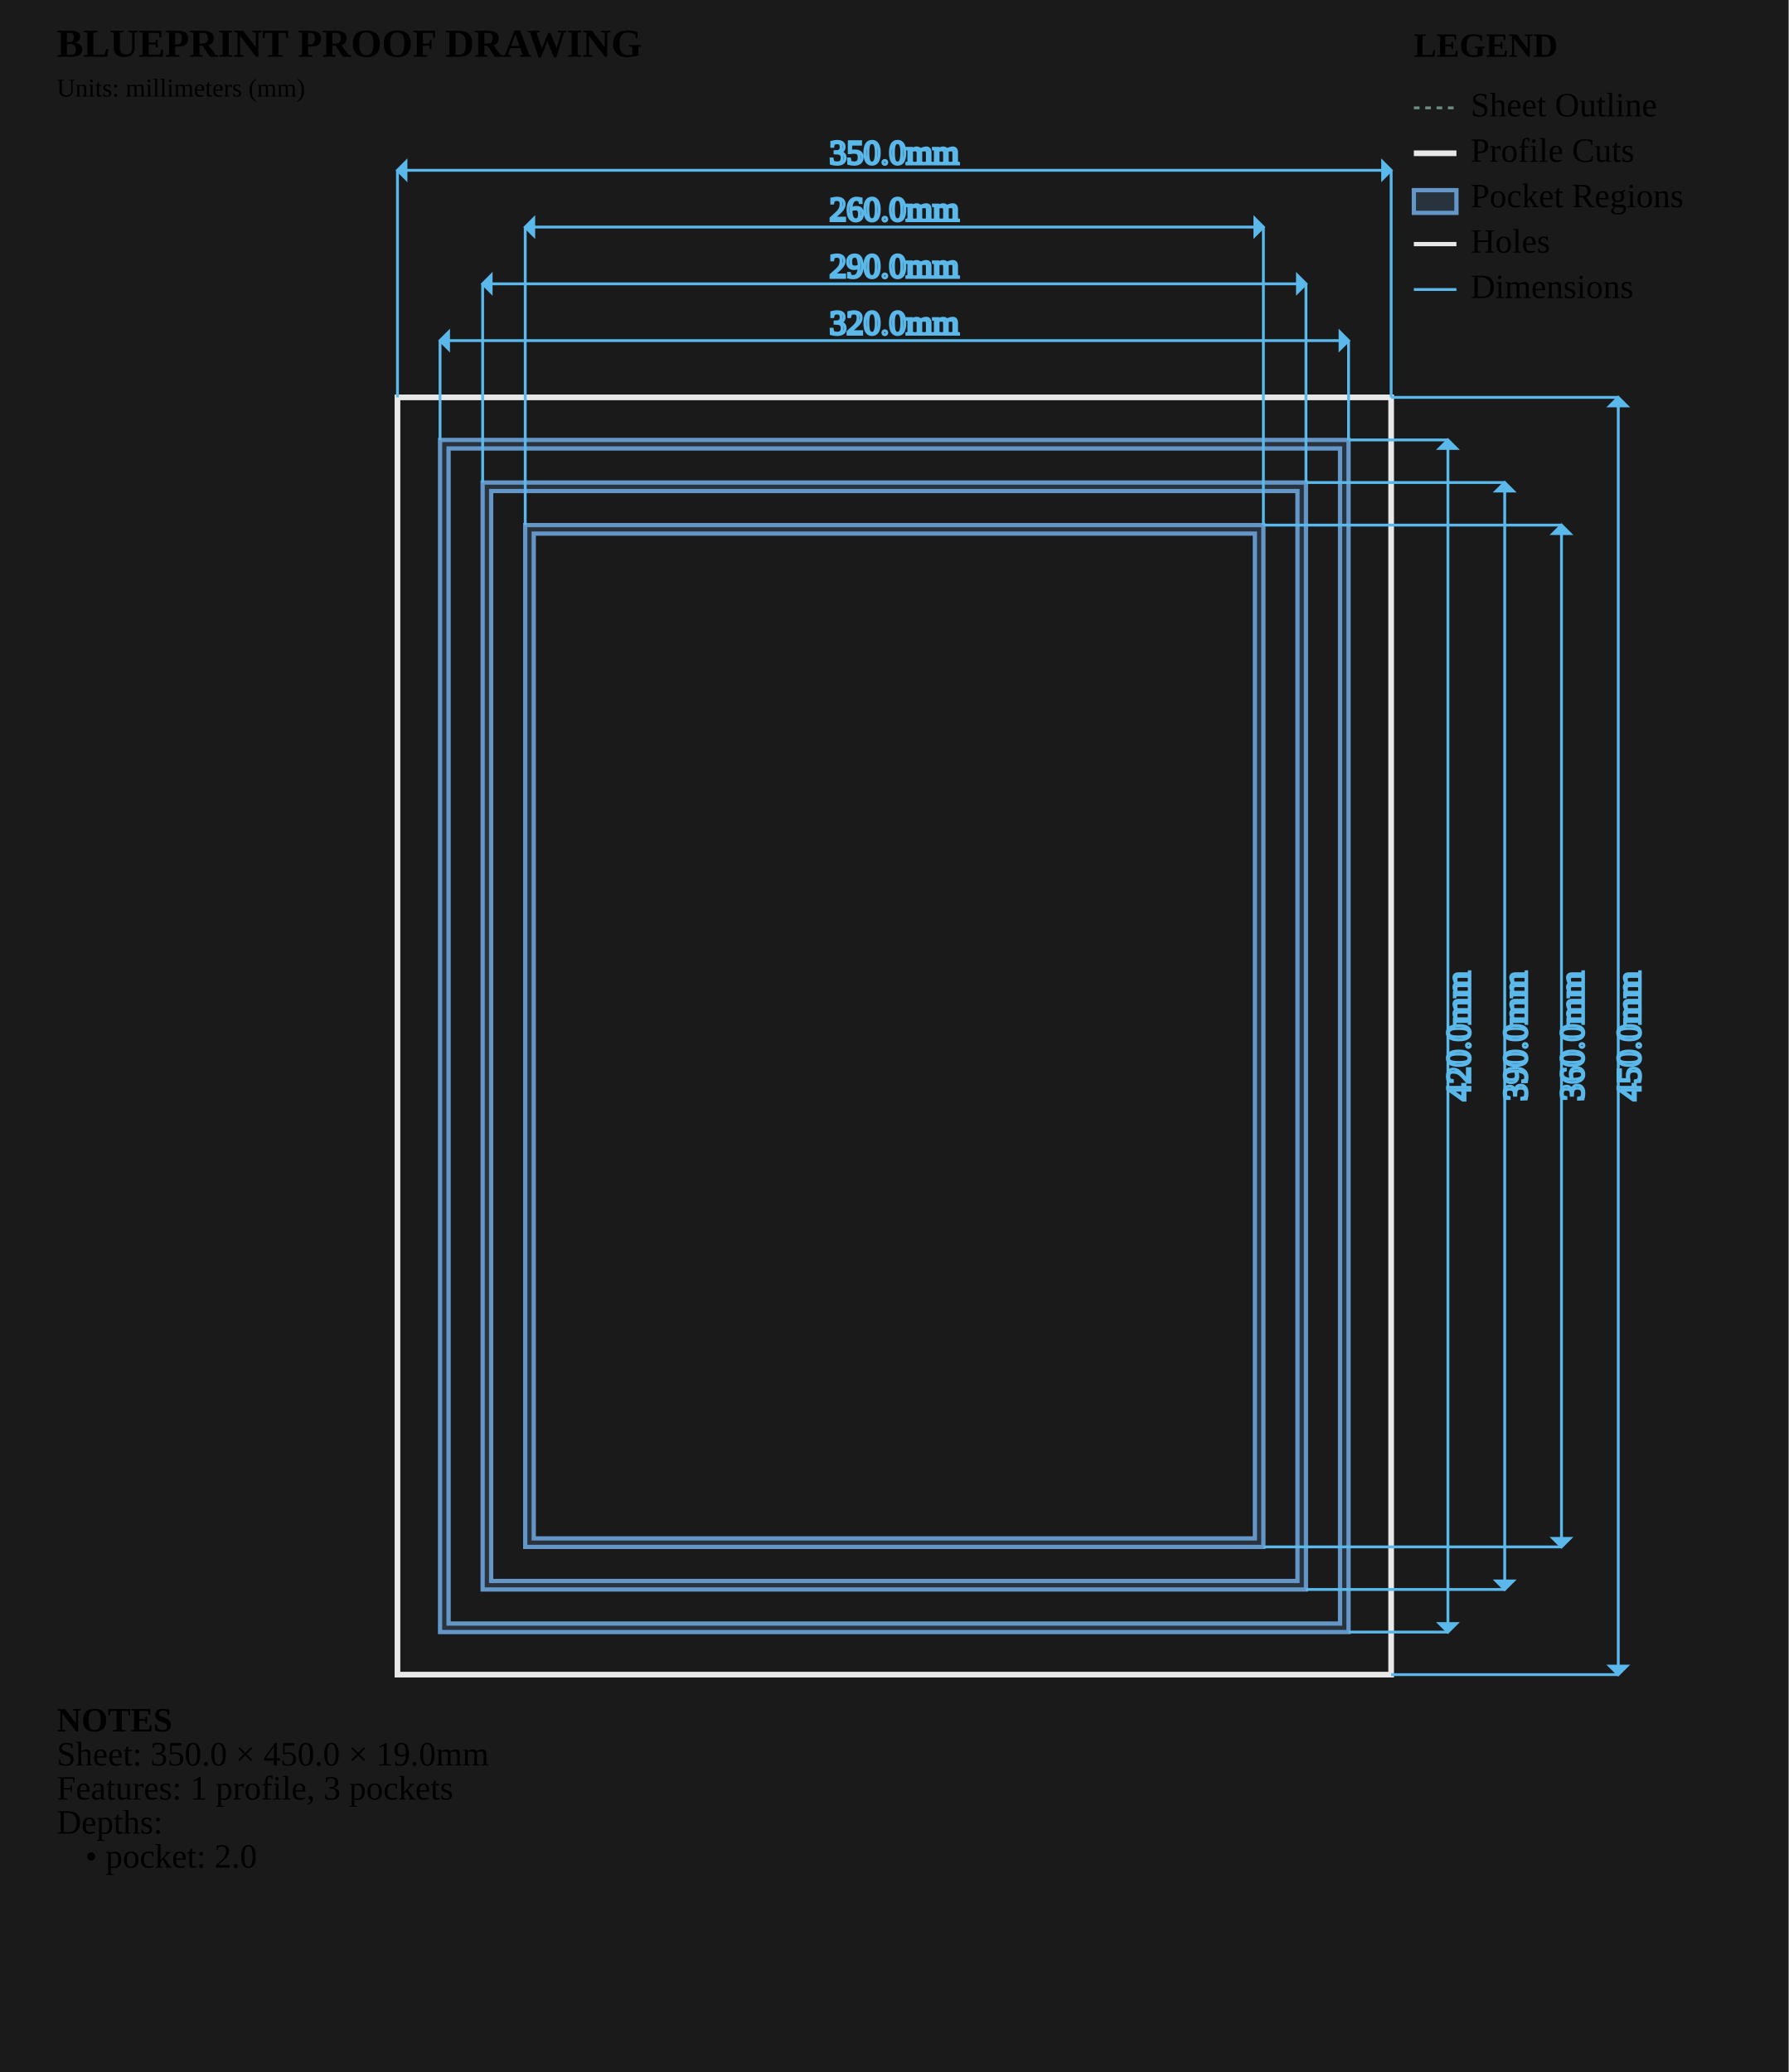
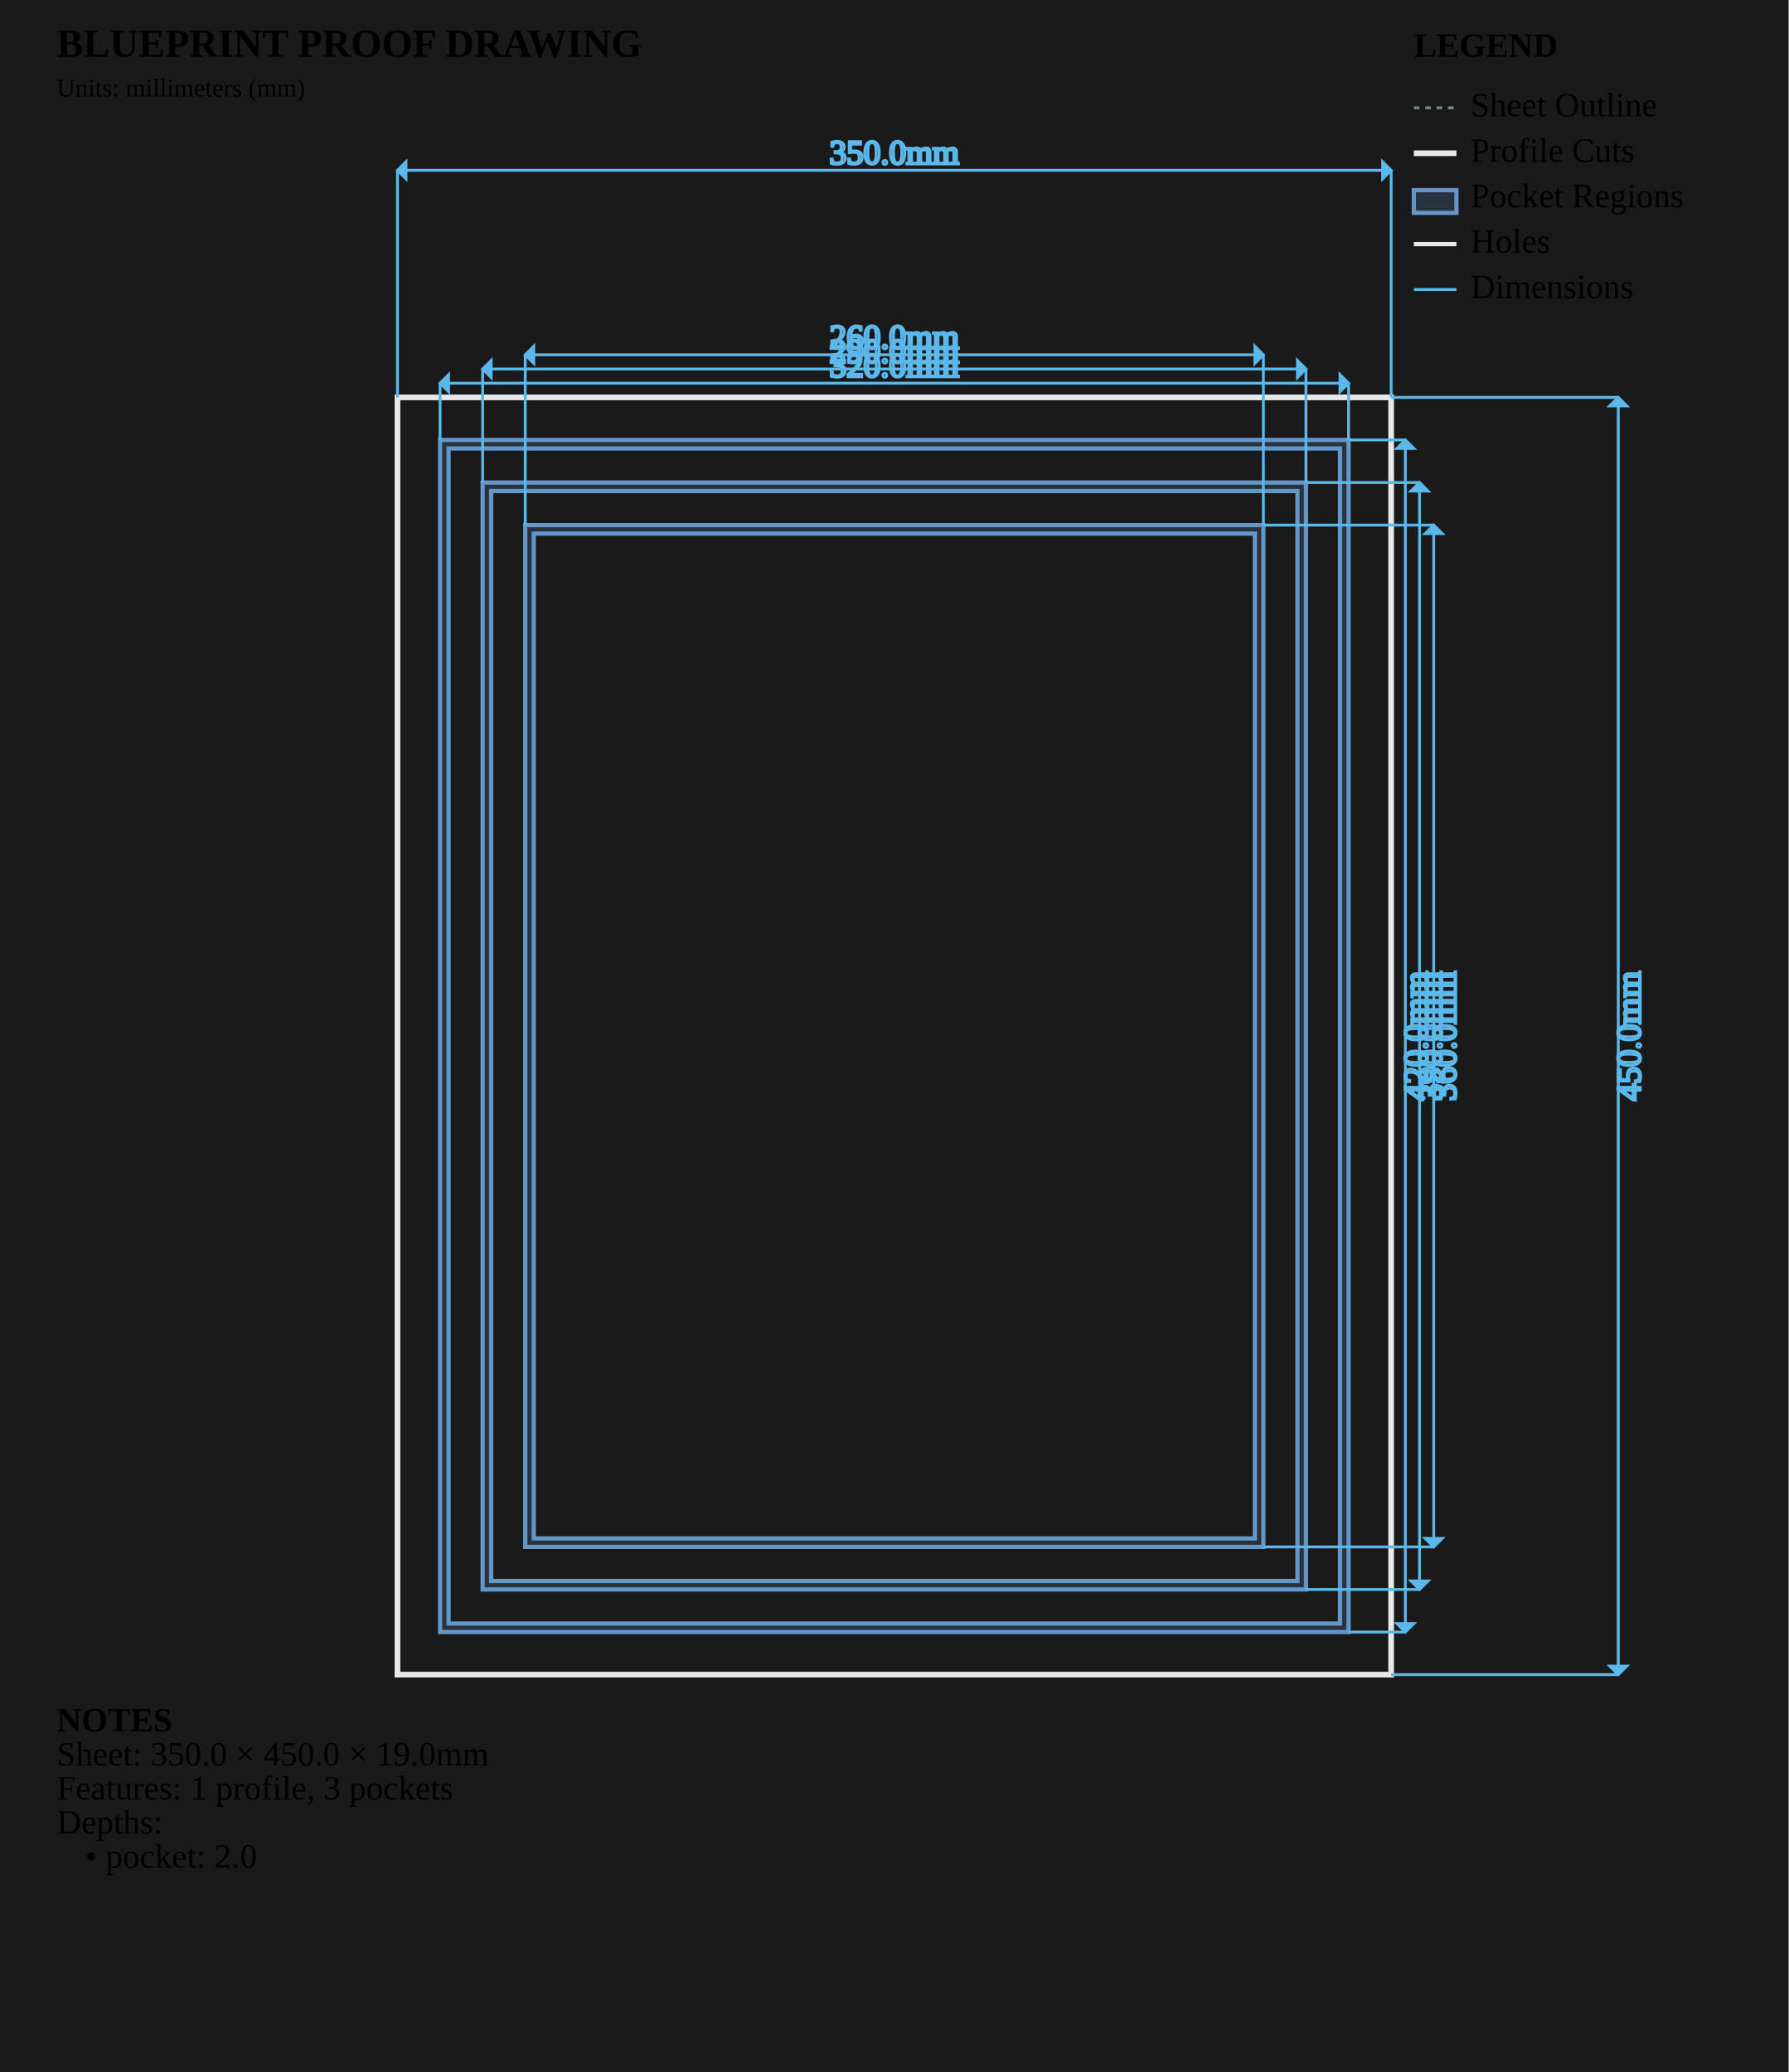
<svg xmlns="http://www.w3.org/2000/svg" viewBox="0 0 630.0 730.0" width="630.0mm" height="730.0mm">
  <style>
        .sheet-outline { stroke: #6b8e7f; stroke-width: 1; fill: none; stroke-dasharray: 2,2; }
        .profile-cuts { stroke: #e8e8e8; stroke-width: 2; fill: none; }
        .waste-cuts { stroke: #ff9500; stroke-width: 2; fill: none; stroke-dasharray: 8,4; }
        .pocket-regions { stroke: #6496c8; stroke-width: 1.5; fill: #6496c8; fill-opacity: 0.2; }
        .holes { stroke: #e8e8e8; stroke-width: 1.5; fill: none; }
        .engrave-paths { stroke: #888888; stroke-width: 1; fill: none; stroke-dasharray: 4,4; }
        .construction { stroke: #6b8e7f; stroke-width: 0.5; fill: none; stroke-dasharray: 2,2; }
        .dimensions { stroke: #5ab9ea; stroke-width: 1; fill: none; }
        .dimension-text { fill:
        .gap-dimensions { stroke: #ff9500; stroke-width: 1; fill: none; }
        .gap-text { fill:
        .notes { fill: #cccccc; font-family: monospace; font-size: 10px; }
        .legend { fill: #cccccc; font-family: monospace; font-size: 10px; }
        .part-label { fill: #ffcc00; font-family: monospace; font-size: 8px; font-weight: bold; }
    </style>
  <rect x="0" y="0" width="630.0" height="730.0" fill="#1a1a1a" />
  <g id="SHEET_OUTLINE" class="sheet-outline">
    <rect x="140" y="140" width="350.0" height="450.0" />
  </g>
  <g id="PROFILE_CUTS" class="profile-cuts">
    <rect x="140.0" y="140.0" width="350.0" height="450.0" />
  </g>
  <g id="WASTE_CUTS" class="waste-cuts" />
  <g id="POCKET_REGIONS" class="pocket-regions">
    <path d="M 155.000 155.000 L 475.000 155.000 L 475.000 575.000 L 155.000 575.000 Z M 472.000 572.000 L 472.000 158.000 L 158.000 158.000 L 158.000 572.000 Z" fill-rule="evenodd" />
    <path d="M 170.000 170.000 L 460.000 170.000 L 460.000 560.000 L 170.000 560.000 Z M 457.000 557.000 L 457.000 173.000 L 173.000 173.000 L 173.000 557.000 Z" fill-rule="evenodd" />
    <path d="M 185.000 185.000 L 445.000 185.000 L 445.000 545.000 L 185.000 545.000 Z M 442.000 542.000 L 442.000 188.000 L 188.000 188.000 L 188.000 542.000 Z" fill-rule="evenodd" />
  </g>
  <g id="ENGRAVE_PATHS" class="engrave-paths" />
  <g id="HOLES" class="holes" />
  <g id="LABELS" class="labels" />
  <g id="CONSTRUCTION" class="construction" />
  <g id="DIMENSIONS" class="dimensions">
-     <line x1="155.0" y1="155.0" x2="155.0" y2="120.0" stroke="#5ab9ea" stroke-width="1" />
-     <line x1="475.0" y1="155.0" x2="475.0" y2="120.0" stroke="#5ab9ea" stroke-width="1" />
-     <line x1="155.0" y1="120.0" x2="475.0" y2="120.0" stroke="#5ab9ea" stroke-width="1" />
-     <polygon points="155.0,120.0 158.0,117.0 158.0,123.0" fill="#5ab9ea" />
-     <polygon points="475.0,120.0 472.0,117.0 472.0,123.0" fill="#5ab9ea" />
-     <text x="315.0" y="115.0" class="dimension-text" text-anchor="middle" dominant-baseline="middle">320.0mm</text>
-     <line x1="475.0" y1="155.0" x2="510.0" y2="155.0" stroke="#5ab9ea" stroke-width="1" />
-     <line x1="475.0" y1="575.0" x2="510.0" y2="575.0" stroke="#5ab9ea" stroke-width="1" />
-     <line x1="510.0" y1="155.0" x2="510.0" y2="575.0" stroke="#5ab9ea" stroke-width="1" />
-     <polygon points="510.0,155.0 507.0,158.0 513.0,158.0" fill="#5ab9ea" />
-     <polygon points="510.0,575.0 507.0,572.0 513.0,572.0" fill="#5ab9ea" />
-     <text x="515.0" y="365.0" class="dimension-text" text-anchor="middle" dominant-baseline="middle" transform="rotate(-90 515.0 365.0)">420.0mm</text>
-     <line x1="170.0" y1="170.0" x2="170.0" y2="100.0" stroke="#5ab9ea" stroke-width="1" />
-     <line x1="460.0" y1="170.0" x2="460.0" y2="100.0" stroke="#5ab9ea" stroke-width="1" />
-     <line x1="170.0" y1="100.0" x2="460.0" y2="100.0" stroke="#5ab9ea" stroke-width="1" />
-     <polygon points="170.0,100.0 173.0,97.0 173.0,103.0" fill="#5ab9ea" />
-     <polygon points="460.0,100.0 457.0,97.0 457.0,103.0" fill="#5ab9ea" />
-     <text x="315.0" y="95.0" class="dimension-text" text-anchor="middle" dominant-baseline="middle">290.0mm</text>
-     <line x1="460.0" y1="170.0" x2="530.0" y2="170.0" stroke="#5ab9ea" stroke-width="1" />
-     <line x1="460.0" y1="560.0" x2="530.0" y2="560.0" stroke="#5ab9ea" stroke-width="1" />
-     <line x1="530.0" y1="170.0" x2="530.0" y2="560.0" stroke="#5ab9ea" stroke-width="1" />
-     <polygon points="530.0,170.0 527.0,173.0 533.0,173.0" fill="#5ab9ea" />
-     <polygon points="530.0,560.0 527.0,557.0 533.0,557.0" fill="#5ab9ea" />
-     <text x="535.0" y="365.0" class="dimension-text" text-anchor="middle" dominant-baseline="middle" transform="rotate(-90 535.0 365.0)">390.0mm</text>
-     <line x1="185.0" y1="185.0" x2="185.0" y2="80.0" stroke="#5ab9ea" stroke-width="1" />
-     <line x1="445.0" y1="185.0" x2="445.0" y2="80.0" stroke="#5ab9ea" stroke-width="1" />
-     <line x1="185.0" y1="80.0" x2="445.0" y2="80.0" stroke="#5ab9ea" stroke-width="1" />
-     <polygon points="185.0,80.0 188.0,77.0 188.0,83.0" fill="#5ab9ea" />
-     <polygon points="445.0,80.0 442.0,77.0 442.0,83.0" fill="#5ab9ea" />
-     <text x="315.0" y="75.0" class="dimension-text" text-anchor="middle" dominant-baseline="middle">260.0mm</text>
-     <line x1="445.0" y1="185.0" x2="550.0" y2="185.0" stroke="#5ab9ea" stroke-width="1" />
-     <line x1="445.0" y1="545.0" x2="550.0" y2="545.0" stroke="#5ab9ea" stroke-width="1" />
-     <line x1="550.0" y1="185.0" x2="550.0" y2="545.0" stroke="#5ab9ea" stroke-width="1" />
-     <polygon points="550.0,185.0 547.0,188.0 553.0,188.0" fill="#5ab9ea" />
-     <polygon points="550.0,545.0 547.0,542.0 553.0,542.0" fill="#5ab9ea" />
-     <text x="555.0" y="365.0" class="dimension-text" text-anchor="middle" dominant-baseline="middle" transform="rotate(-90 555.0 365.0)">360.0mm</text>
+     <line x1="155.0" y1="155.0" x2="155.0" y2="135.0" stroke="#5ab9ea" stroke-width="1" />
+     <line x1="475.0" y1="155.0" x2="475.0" y2="135.0" stroke="#5ab9ea" stroke-width="1" />
+     <line x1="155.0" y1="135.0" x2="475.0" y2="135.0" stroke="#5ab9ea" stroke-width="1" />
+     <polygon points="155.0,135.0 158.0,132.0 158.0,138.0" fill="#5ab9ea" />
+     <polygon points="475.0,135.0 472.0,132.0 472.0,138.0" fill="#5ab9ea" />
+     <text x="315.0" y="130.0" class="dimension-text" text-anchor="middle" dominant-baseline="middle">320.0mm</text>
+     <line x1="475.0" y1="155.0" x2="495.0" y2="155.0" stroke="#5ab9ea" stroke-width="1" />
+     <line x1="475.0" y1="575.0" x2="495.0" y2="575.0" stroke="#5ab9ea" stroke-width="1" />
+     <line x1="495.0" y1="155.0" x2="495.0" y2="575.0" stroke="#5ab9ea" stroke-width="1" />
+     <polygon points="495.0,155.0 492.0,158.0 498.0,158.0" fill="#5ab9ea" />
+     <polygon points="495.0,575.0 492.0,572.0 498.0,572.0" fill="#5ab9ea" />
+     <text x="500.0" y="365.0" class="dimension-text" text-anchor="middle" dominant-baseline="middle" transform="rotate(-90 500.0 365.0)">420.0mm</text>
+     <line x1="170.0" y1="170.0" x2="170.0" y2="130.0" stroke="#5ab9ea" stroke-width="1" />
+     <line x1="460.0" y1="170.0" x2="460.0" y2="130.0" stroke="#5ab9ea" stroke-width="1" />
+     <line x1="170.0" y1="130.0" x2="460.0" y2="130.0" stroke="#5ab9ea" stroke-width="1" />
+     <polygon points="170.0,130.0 173.0,127.0 173.0,133.0" fill="#5ab9ea" />
+     <polygon points="460.0,130.0 457.0,127.0 457.0,133.0" fill="#5ab9ea" />
+     <text x="315.0" y="125.0" class="dimension-text" text-anchor="middle" dominant-baseline="middle">290.0mm</text>
+     <line x1="460.0" y1="170.0" x2="500.0" y2="170.0" stroke="#5ab9ea" stroke-width="1" />
+     <line x1="460.0" y1="560.0" x2="500.0" y2="560.0" stroke="#5ab9ea" stroke-width="1" />
+     <line x1="500.0" y1="170.0" x2="500.0" y2="560.0" stroke="#5ab9ea" stroke-width="1" />
+     <polygon points="500.0,170.0 497.0,173.0 503.0,173.0" fill="#5ab9ea" />
+     <polygon points="500.0,560.0 497.0,557.0 503.0,557.0" fill="#5ab9ea" />
+     <text x="505.0" y="365.0" class="dimension-text" text-anchor="middle" dominant-baseline="middle" transform="rotate(-90 505.0 365.0)">390.0mm</text>
+     <line x1="185.0" y1="185.0" x2="185.0" y2="125.0" stroke="#5ab9ea" stroke-width="1" />
+     <line x1="445.0" y1="185.0" x2="445.0" y2="125.0" stroke="#5ab9ea" stroke-width="1" />
+     <line x1="185.0" y1="125.0" x2="445.0" y2="125.0" stroke="#5ab9ea" stroke-width="1" />
+     <polygon points="185.0,125.0 188.0,122.0 188.0,128.0" fill="#5ab9ea" />
+     <polygon points="445.0,125.0 442.0,122.0 442.0,128.0" fill="#5ab9ea" />
+     <text x="315.0" y="120.0" class="dimension-text" text-anchor="middle" dominant-baseline="middle">260.0mm</text>
+     <line x1="445.0" y1="185.0" x2="505.0" y2="185.0" stroke="#5ab9ea" stroke-width="1" />
+     <line x1="445.0" y1="545.0" x2="505.0" y2="545.0" stroke="#5ab9ea" stroke-width="1" />
+     <line x1="505.0" y1="185.0" x2="505.0" y2="545.0" stroke="#5ab9ea" stroke-width="1" />
+     <polygon points="505.0,185.0 502.0,188.0 508.0,188.0" fill="#5ab9ea" />
+     <polygon points="505.0,545.0 502.0,542.0 508.0,542.0" fill="#5ab9ea" />
+     <text x="510.0" y="365.0" class="dimension-text" text-anchor="middle" dominant-baseline="middle" transform="rotate(-90 510.0 365.0)">360.0mm</text>
    <line x1="140.0" y1="140.0" x2="140.0" y2="60.0" stroke="#5ab9ea" stroke-width="1" />
    <line x1="490.0" y1="140.0" x2="490.0" y2="60.0" stroke="#5ab9ea" stroke-width="1" />
    <line x1="140.0" y1="60.0" x2="490.0" y2="60.0" stroke="#5ab9ea" stroke-width="1" />
    <polygon points="140.0,60.0 143.0,57.0 143.0,63.0" fill="#5ab9ea" />
    <polygon points="490.0,60.0 487.0,57.0 487.0,63.0" fill="#5ab9ea" />
    <text x="315.0" y="55.0" class="dimension-text" text-anchor="middle" dominant-baseline="middle">350.0mm</text>
    <line x1="490.0" y1="140.0" x2="570.0" y2="140.0" stroke="#5ab9ea" stroke-width="1" />
    <line x1="490.0" y1="590.0" x2="570.0" y2="590.0" stroke="#5ab9ea" stroke-width="1" />
    <line x1="570.0" y1="140.0" x2="570.0" y2="590.0" stroke="#5ab9ea" stroke-width="1" />
    <polygon points="570.0,140.0 567.0,143.0 573.0,143.0" fill="#5ab9ea" />
    <polygon points="570.0,590.0 567.0,587.0 573.0,587.0" fill="#5ab9ea" />
    <text x="575.0" y="365.0" class="dimension-text" text-anchor="middle" dominant-baseline="middle" transform="rotate(-90 575.0 365.0)">450.0mm</text>
  </g>
  <g id="NOTES" class="notes">
    <text x="20" y="610.0" class="notes" font-weight="bold">NOTES</text>
    <text x="20" y="622.0" class="notes">Sheet: 350.0 × 450.0 × 19.0mm</text>
    <text x="20" y="634.0" class="notes">Features: 1 profile, 3 pockets</text>
    <text x="20" y="646.0" class="notes">Depths:</text>
    <text x="30" y="658.0" class="notes">• pocket: 2.0</text>
  </g>
  <g id="TITLE_BLOCK" class="title-block">
    <text x="20" y="20" class="notes" font-weight="bold" font-size="14px">BLUEPRINT PROOF DRAWING</text>
    <text x="20" y="34" class="notes" font-size="9px">Units: millimeters (mm)</text>
  </g>
  <g id="LEGEND" class="legend">
    <text x="498.0" y="20" class="legend" font-weight="bold">LEGEND</text>
    <line x1="498.0" y1="38" x2="513.0" y2="38" stroke="#6b8e7f" stroke-width="1" stroke-dasharray="2,2" />
    <text x="518.0" y="41" class="legend">Sheet Outline</text>
    <line x1="498.0" y1="54" x2="513.0" y2="54" stroke="#e8e8e8" stroke-width="2" />
    <text x="518.0" y="57" class="legend">Profile Cuts</text>
    <rect x="498.0" y="67" width="15.0" height="8" stroke="#6496c8" stroke-width="1.5" fill="#6496c8" fill-opacity="0.2" />
    <text x="518.0" y="73" class="legend">Pocket Regions</text>
    <line x1="498.0" y1="86" x2="513.0" y2="86" stroke="#e8e8e8" stroke-width="1.5" />
    <text x="518.0" y="89" class="legend">Holes</text>
    <line x1="498.0" y1="102" x2="513.0" y2="102" stroke="#5ab9ea" stroke-width="1" />
    <text x="518.0" y="105" class="legend">Dimensions</text>
  </g>
</svg>
